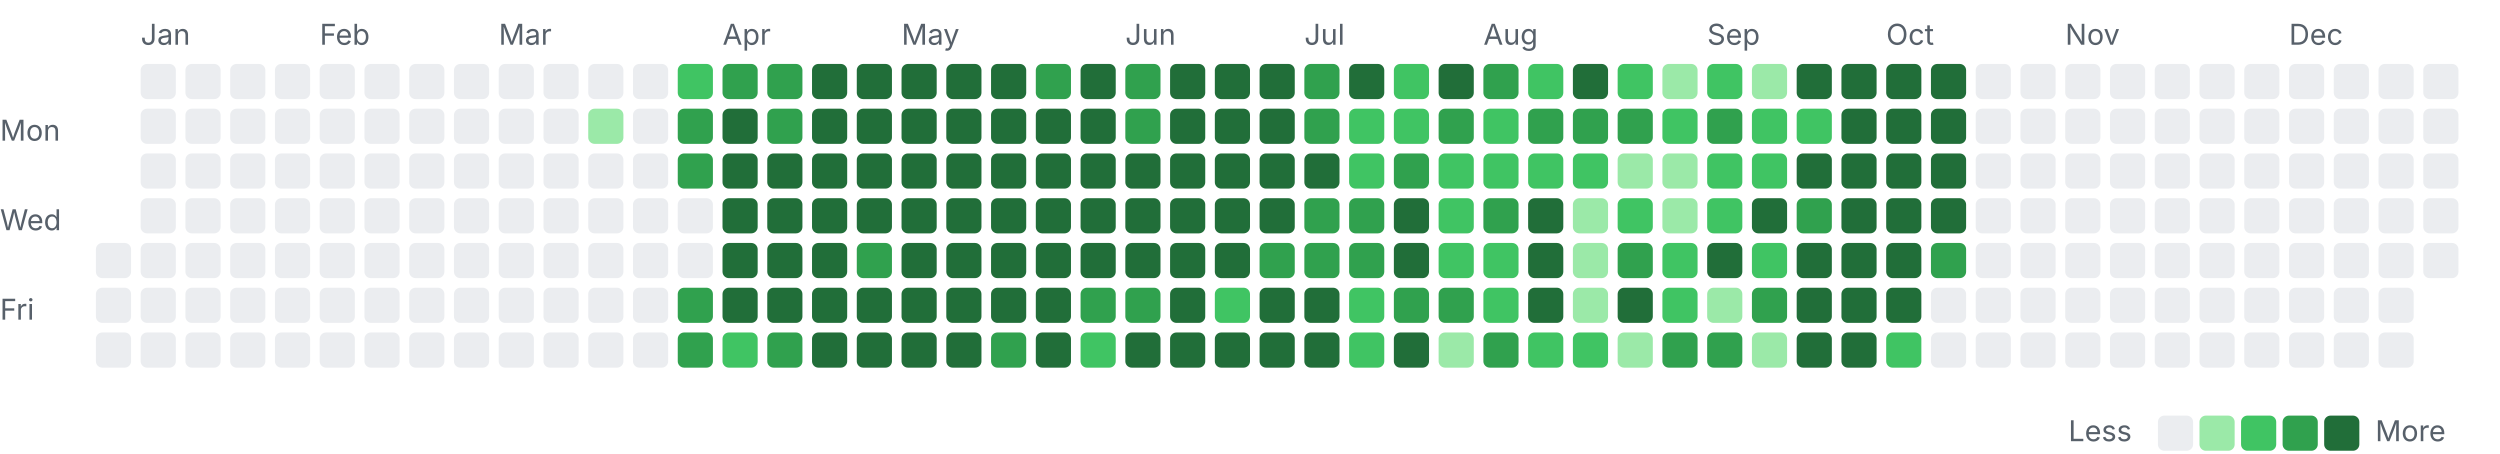
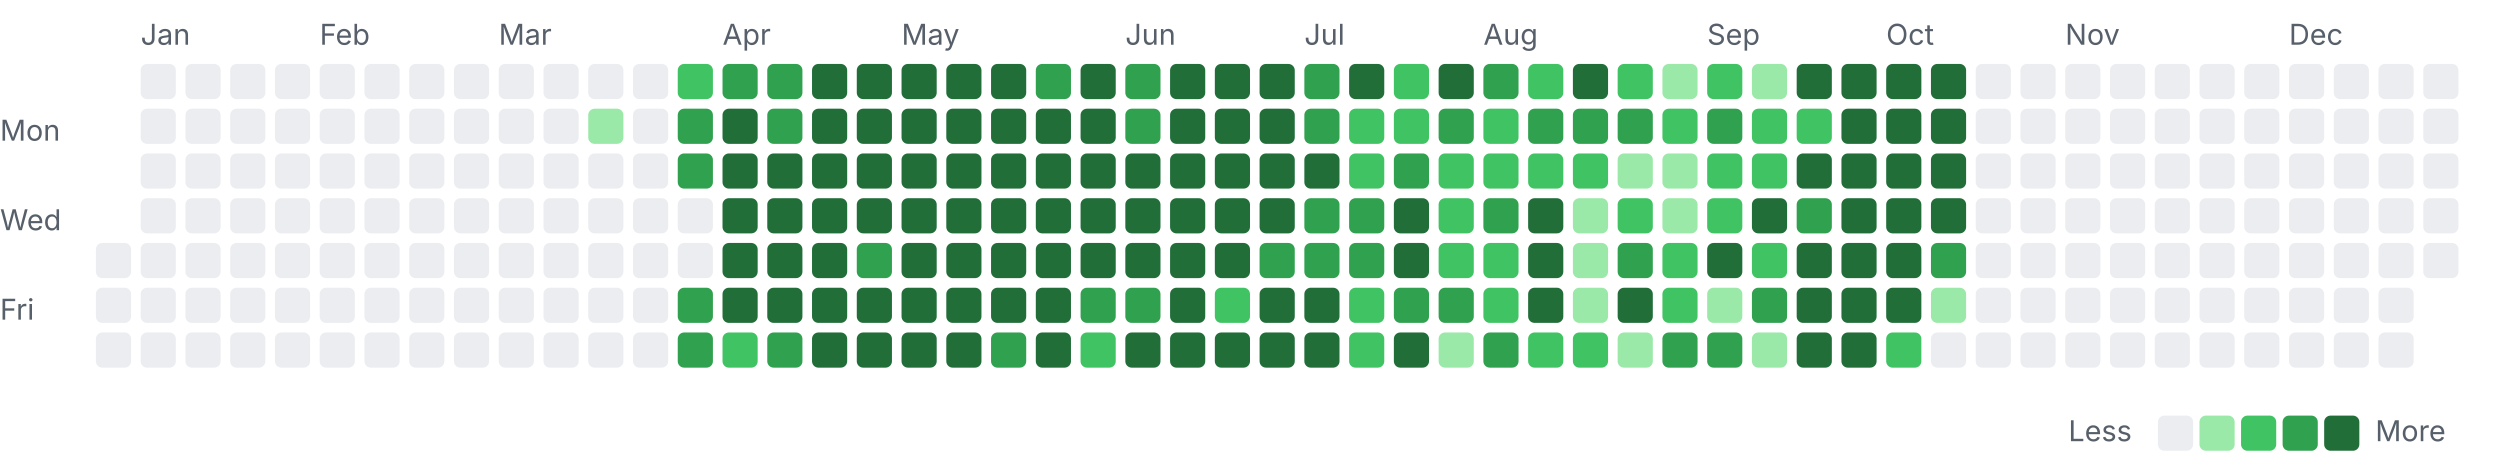
<svg xmlns="http://www.w3.org/2000/svg" width="782" height="142" viewBox="0 0 782 142">
  <style>.l0{fill:#ebedf0}.l1{fill:#9be9a8}.l2{fill:#40c463}.l3{fill:#30a14e}.l4{fill:#216e39} .lbl{fill:#57606a;font:9px -apple-system,Segoe UI,sans-serif}@media(prefers-color-scheme:dark){.l0{fill:#161b22}.l1{fill:#0e4429}.l2{fill:#006d32}.l3{fill:#26a641}.l4{fill:#39d353} .lbl{fill:#8b949e}}</style>
  <text class="lbl" x="44" y="14">Jan</text>
  <text class="lbl" x="100" y="14">Feb</text>
  <text class="lbl" x="156" y="14">Mar</text>
  <text class="lbl" x="226" y="14">Apr</text>
  <text class="lbl" x="282" y="14">May</text>
  <text class="lbl" x="352" y="14">Jun</text>
  <text class="lbl" x="408" y="14">Jul</text>
  <text class="lbl" x="464" y="14">Aug</text>
  <text class="lbl" x="534" y="14">Sep</text>
  <text class="lbl" x="590" y="14">Oct</text>
  <text class="lbl" x="646" y="14">Nov</text>
  <text class="lbl" x="716" y="14">Dec</text>
  <text class="lbl" x="0" y="44">Mon</text>
  <text class="lbl" x="0" y="72">Wed</text>
  <text class="lbl" x="0" y="100">Fri</text>
  <rect class="l0" x="30" y="76" width="11" height="11" rx="2" />
  <rect class="l0" x="30" y="90" width="11" height="11" rx="2" />
  <rect class="l0" x="30" y="104" width="11" height="11" rx="2" />
  <rect class="l0" x="44" y="20" width="11" height="11" rx="2" />
  <rect class="l0" x="44" y="34" width="11" height="11" rx="2" />
  <rect class="l0" x="44" y="48" width="11" height="11" rx="2" />
  <rect class="l0" x="44" y="62" width="11" height="11" rx="2" />
  <rect class="l0" x="44" y="76" width="11" height="11" rx="2" />
  <rect class="l0" x="44" y="90" width="11" height="11" rx="2" />
  <rect class="l0" x="44" y="104" width="11" height="11" rx="2" />
  <rect class="l0" x="58" y="20" width="11" height="11" rx="2" />
  <rect class="l0" x="58" y="34" width="11" height="11" rx="2" />
  <rect class="l0" x="58" y="48" width="11" height="11" rx="2" />
  <rect class="l0" x="58" y="62" width="11" height="11" rx="2" />
  <rect class="l0" x="58" y="76" width="11" height="11" rx="2" />
  <rect class="l0" x="58" y="90" width="11" height="11" rx="2" />
  <rect class="l0" x="58" y="104" width="11" height="11" rx="2" />
  <rect class="l0" x="72" y="20" width="11" height="11" rx="2" />
  <rect class="l0" x="72" y="34" width="11" height="11" rx="2" />
  <rect class="l0" x="72" y="48" width="11" height="11" rx="2" />
  <rect class="l0" x="72" y="62" width="11" height="11" rx="2" />
  <rect class="l0" x="72" y="76" width="11" height="11" rx="2" />
  <rect class="l0" x="72" y="90" width="11" height="11" rx="2" />
  <rect class="l0" x="72" y="104" width="11" height="11" rx="2" />
  <rect class="l0" x="86" y="20" width="11" height="11" rx="2" />
  <rect class="l0" x="86" y="34" width="11" height="11" rx="2" />
  <rect class="l0" x="86" y="48" width="11" height="11" rx="2" />
  <rect class="l0" x="86" y="62" width="11" height="11" rx="2" />
  <rect class="l0" x="86" y="76" width="11" height="11" rx="2" />
  <rect class="l0" x="86" y="90" width="11" height="11" rx="2" />
  <rect class="l0" x="86" y="104" width="11" height="11" rx="2" />
  <rect class="l0" x="100" y="20" width="11" height="11" rx="2" />
  <rect class="l0" x="100" y="34" width="11" height="11" rx="2" />
  <rect class="l0" x="100" y="48" width="11" height="11" rx="2" />
  <rect class="l0" x="100" y="62" width="11" height="11" rx="2" />
  <rect class="l0" x="100" y="76" width="11" height="11" rx="2" />
  <rect class="l0" x="100" y="90" width="11" height="11" rx="2" />
  <rect class="l0" x="100" y="104" width="11" height="11" rx="2" />
  <rect class="l0" x="114" y="20" width="11" height="11" rx="2" />
  <rect class="l0" x="114" y="34" width="11" height="11" rx="2" />
  <rect class="l0" x="114" y="48" width="11" height="11" rx="2" />
  <rect class="l0" x="114" y="62" width="11" height="11" rx="2" />
  <rect class="l0" x="114" y="76" width="11" height="11" rx="2" />
  <rect class="l0" x="114" y="90" width="11" height="11" rx="2" />
  <rect class="l0" x="114" y="104" width="11" height="11" rx="2" />
  <rect class="l0" x="128" y="20" width="11" height="11" rx="2" />
  <rect class="l0" x="128" y="34" width="11" height="11" rx="2" />
  <rect class="l0" x="128" y="48" width="11" height="11" rx="2" />
  <rect class="l0" x="128" y="62" width="11" height="11" rx="2" />
  <rect class="l0" x="128" y="76" width="11" height="11" rx="2" />
  <rect class="l0" x="128" y="90" width="11" height="11" rx="2" />
  <rect class="l0" x="128" y="104" width="11" height="11" rx="2" />
  <rect class="l0" x="142" y="20" width="11" height="11" rx="2" />
  <rect class="l0" x="142" y="34" width="11" height="11" rx="2" />
  <rect class="l0" x="142" y="48" width="11" height="11" rx="2" />
  <rect class="l0" x="142" y="62" width="11" height="11" rx="2" />
  <rect class="l0" x="142" y="76" width="11" height="11" rx="2" />
  <rect class="l0" x="142" y="90" width="11" height="11" rx="2" />
  <rect class="l0" x="142" y="104" width="11" height="11" rx="2" />
  <rect class="l0" x="156" y="20" width="11" height="11" rx="2" />
  <rect class="l0" x="156" y="34" width="11" height="11" rx="2" />
  <rect class="l0" x="156" y="48" width="11" height="11" rx="2" />
  <rect class="l0" x="156" y="62" width="11" height="11" rx="2" />
  <rect class="l0" x="156" y="76" width="11" height="11" rx="2" />
  <rect class="l0" x="156" y="90" width="11" height="11" rx="2" />
  <rect class="l0" x="156" y="104" width="11" height="11" rx="2" />
  <rect class="l0" x="170" y="20" width="11" height="11" rx="2" />
  <rect class="l0" x="170" y="34" width="11" height="11" rx="2" />
  <rect class="l0" x="170" y="48" width="11" height="11" rx="2" />
  <rect class="l0" x="170" y="62" width="11" height="11" rx="2" />
  <rect class="l0" x="170" y="76" width="11" height="11" rx="2" />
  <rect class="l0" x="170" y="90" width="11" height="11" rx="2" />
  <rect class="l0" x="170" y="104" width="11" height="11" rx="2" />
  <rect class="l0" x="184" y="20" width="11" height="11" rx="2" />
  <rect class="l1" x="184" y="34" width="11" height="11" rx="2" />
  <rect class="l0" x="184" y="48" width="11" height="11" rx="2" />
  <rect class="l0" x="184" y="62" width="11" height="11" rx="2" />
  <rect class="l0" x="184" y="76" width="11" height="11" rx="2" />
  <rect class="l0" x="184" y="90" width="11" height="11" rx="2" />
  <rect class="l0" x="184" y="104" width="11" height="11" rx="2" />
  <rect class="l0" x="198" y="20" width="11" height="11" rx="2" />
  <rect class="l0" x="198" y="34" width="11" height="11" rx="2" />
  <rect class="l0" x="198" y="48" width="11" height="11" rx="2" />
  <rect class="l0" x="198" y="62" width="11" height="11" rx="2" />
  <rect class="l0" x="198" y="76" width="11" height="11" rx="2" />
  <rect class="l0" x="198" y="90" width="11" height="11" rx="2" />
  <rect class="l0" x="198" y="104" width="11" height="11" rx="2" />
  <rect class="l2" x="212" y="20" width="11" height="11" rx="2" />
  <rect class="l3" x="212" y="34" width="11" height="11" rx="2" />
  <rect class="l3" x="212" y="48" width="11" height="11" rx="2" />
  <rect class="l0" x="212" y="62" width="11" height="11" rx="2" />
  <rect class="l0" x="212" y="76" width="11" height="11" rx="2" />
  <rect class="l3" x="212" y="90" width="11" height="11" rx="2" />
  <rect class="l3" x="212" y="104" width="11" height="11" rx="2" />
  <rect class="l3" x="226" y="20" width="11" height="11" rx="2" />
  <rect class="l4" x="226" y="34" width="11" height="11" rx="2" />
  <rect class="l4" x="226" y="48" width="11" height="11" rx="2" />
  <rect class="l4" x="226" y="62" width="11" height="11" rx="2" />
  <rect class="l4" x="226" y="76" width="11" height="11" rx="2" />
  <rect class="l4" x="226" y="90" width="11" height="11" rx="2" />
  <rect class="l2" x="226" y="104" width="11" height="11" rx="2" />
  <rect class="l3" x="240" y="20" width="11" height="11" rx="2" />
  <rect class="l3" x="240" y="34" width="11" height="11" rx="2" />
  <rect class="l4" x="240" y="48" width="11" height="11" rx="2" />
  <rect class="l4" x="240" y="62" width="11" height="11" rx="2" />
  <rect class="l4" x="240" y="76" width="11" height="11" rx="2" />
  <rect class="l4" x="240" y="90" width="11" height="11" rx="2" />
  <rect class="l3" x="240" y="104" width="11" height="11" rx="2" />
  <rect class="l4" x="254" y="20" width="11" height="11" rx="2" />
  <rect class="l4" x="254" y="34" width="11" height="11" rx="2" />
  <rect class="l4" x="254" y="48" width="11" height="11" rx="2" />
  <rect class="l4" x="254" y="62" width="11" height="11" rx="2" />
  <rect class="l4" x="254" y="76" width="11" height="11" rx="2" />
  <rect class="l4" x="254" y="90" width="11" height="11" rx="2" />
  <rect class="l4" x="254" y="104" width="11" height="11" rx="2" />
  <rect class="l4" x="268" y="20" width="11" height="11" rx="2" />
  <rect class="l4" x="268" y="34" width="11" height="11" rx="2" />
  <rect class="l4" x="268" y="48" width="11" height="11" rx="2" />
  <rect class="l4" x="268" y="62" width="11" height="11" rx="2" />
  <rect class="l3" x="268" y="76" width="11" height="11" rx="2" />
  <rect class="l4" x="268" y="90" width="11" height="11" rx="2" />
  <rect class="l4" x="268" y="104" width="11" height="11" rx="2" />
  <rect class="l4" x="282" y="20" width="11" height="11" rx="2" />
  <rect class="l4" x="282" y="34" width="11" height="11" rx="2" />
  <rect class="l4" x="282" y="48" width="11" height="11" rx="2" />
  <rect class="l4" x="282" y="62" width="11" height="11" rx="2" />
  <rect class="l4" x="282" y="76" width="11" height="11" rx="2" />
  <rect class="l4" x="282" y="90" width="11" height="11" rx="2" />
  <rect class="l4" x="282" y="104" width="11" height="11" rx="2" />
  <rect class="l4" x="296" y="20" width="11" height="11" rx="2" />
  <rect class="l4" x="296" y="34" width="11" height="11" rx="2" />
  <rect class="l4" x="296" y="48" width="11" height="11" rx="2" />
  <rect class="l4" x="296" y="62" width="11" height="11" rx="2" />
  <rect class="l4" x="296" y="76" width="11" height="11" rx="2" />
  <rect class="l4" x="296" y="90" width="11" height="11" rx="2" />
  <rect class="l4" x="296" y="104" width="11" height="11" rx="2" />
  <rect class="l4" x="310" y="20" width="11" height="11" rx="2" />
  <rect class="l4" x="310" y="34" width="11" height="11" rx="2" />
  <rect class="l4" x="310" y="48" width="11" height="11" rx="2" />
  <rect class="l4" x="310" y="62" width="11" height="11" rx="2" />
  <rect class="l4" x="310" y="76" width="11" height="11" rx="2" />
  <rect class="l4" x="310" y="90" width="11" height="11" rx="2" />
  <rect class="l3" x="310" y="104" width="11" height="11" rx="2" />
  <rect class="l3" x="324" y="20" width="11" height="11" rx="2" />
  <rect class="l4" x="324" y="34" width="11" height="11" rx="2" />
  <rect class="l4" x="324" y="48" width="11" height="11" rx="2" />
  <rect class="l4" x="324" y="62" width="11" height="11" rx="2" />
  <rect class="l4" x="324" y="76" width="11" height="11" rx="2" />
  <rect class="l4" x="324" y="90" width="11" height="11" rx="2" />
  <rect class="l4" x="324" y="104" width="11" height="11" rx="2" />
  <rect class="l4" x="338" y="20" width="11" height="11" rx="2" />
  <rect class="l4" x="338" y="34" width="11" height="11" rx="2" />
  <rect class="l4" x="338" y="48" width="11" height="11" rx="2" />
  <rect class="l4" x="338" y="62" width="11" height="11" rx="2" />
  <rect class="l4" x="338" y="76" width="11" height="11" rx="2" />
  <rect class="l3" x="338" y="90" width="11" height="11" rx="2" />
  <rect class="l2" x="338" y="104" width="11" height="11" rx="2" />
  <rect class="l3" x="352" y="20" width="11" height="11" rx="2" />
  <rect class="l3" x="352" y="34" width="11" height="11" rx="2" />
  <rect class="l4" x="352" y="48" width="11" height="11" rx="2" />
  <rect class="l4" x="352" y="62" width="11" height="11" rx="2" />
  <rect class="l4" x="352" y="76" width="11" height="11" rx="2" />
  <rect class="l3" x="352" y="90" width="11" height="11" rx="2" />
  <rect class="l4" x="352" y="104" width="11" height="11" rx="2" />
  <rect class="l4" x="366" y="20" width="11" height="11" rx="2" />
  <rect class="l4" x="366" y="34" width="11" height="11" rx="2" />
  <rect class="l4" x="366" y="48" width="11" height="11" rx="2" />
  <rect class="l4" x="366" y="62" width="11" height="11" rx="2" />
  <rect class="l4" x="366" y="76" width="11" height="11" rx="2" />
  <rect class="l4" x="366" y="90" width="11" height="11" rx="2" />
  <rect class="l4" x="366" y="104" width="11" height="11" rx="2" />
  <rect class="l4" x="380" y="20" width="11" height="11" rx="2" />
  <rect class="l4" x="380" y="34" width="11" height="11" rx="2" />
  <rect class="l4" x="380" y="48" width="11" height="11" rx="2" />
  <rect class="l4" x="380" y="62" width="11" height="11" rx="2" />
  <rect class="l4" x="380" y="76" width="11" height="11" rx="2" />
  <rect class="l2" x="380" y="90" width="11" height="11" rx="2" />
  <rect class="l4" x="380" y="104" width="11" height="11" rx="2" />
  <rect class="l4" x="394" y="20" width="11" height="11" rx="2" />
  <rect class="l4" x="394" y="34" width="11" height="11" rx="2" />
  <rect class="l4" x="394" y="48" width="11" height="11" rx="2" />
  <rect class="l4" x="394" y="62" width="11" height="11" rx="2" />
  <rect class="l3" x="394" y="76" width="11" height="11" rx="2" />
  <rect class="l4" x="394" y="90" width="11" height="11" rx="2" />
  <rect class="l4" x="394" y="104" width="11" height="11" rx="2" />
  <rect class="l3" x="408" y="20" width="11" height="11" rx="2" />
  <rect class="l3" x="408" y="34" width="11" height="11" rx="2" />
  <rect class="l4" x="408" y="48" width="11" height="11" rx="2" />
  <rect class="l3" x="408" y="62" width="11" height="11" rx="2" />
  <rect class="l3" x="408" y="76" width="11" height="11" rx="2" />
  <rect class="l4" x="408" y="90" width="11" height="11" rx="2" />
  <rect class="l4" x="408" y="104" width="11" height="11" rx="2" />
  <rect class="l4" x="422" y="20" width="11" height="11" rx="2" />
  <rect class="l2" x="422" y="34" width="11" height="11" rx="2" />
  <rect class="l2" x="422" y="48" width="11" height="11" rx="2" />
  <rect class="l3" x="422" y="62" width="11" height="11" rx="2" />
  <rect class="l3" x="422" y="76" width="11" height="11" rx="2" />
  <rect class="l2" x="422" y="90" width="11" height="11" rx="2" />
  <rect class="l2" x="422" y="104" width="11" height="11" rx="2" />
  <rect class="l2" x="436" y="20" width="11" height="11" rx="2" />
  <rect class="l2" x="436" y="34" width="11" height="11" rx="2" />
  <rect class="l3" x="436" y="48" width="11" height="11" rx="2" />
  <rect class="l4" x="436" y="62" width="11" height="11" rx="2" />
  <rect class="l4" x="436" y="76" width="11" height="11" rx="2" />
  <rect class="l3" x="436" y="90" width="11" height="11" rx="2" />
  <rect class="l4" x="436" y="104" width="11" height="11" rx="2" />
  <rect class="l4" x="450" y="20" width="11" height="11" rx="2" />
  <rect class="l3" x="450" y="34" width="11" height="11" rx="2" />
  <rect class="l2" x="450" y="48" width="11" height="11" rx="2" />
  <rect class="l2" x="450" y="62" width="11" height="11" rx="2" />
  <rect class="l2" x="450" y="76" width="11" height="11" rx="2" />
  <rect class="l3" x="450" y="90" width="11" height="11" rx="2" />
  <rect class="l1" x="450" y="104" width="11" height="11" rx="2" />
  <rect class="l3" x="464" y="20" width="11" height="11" rx="2" />
  <rect class="l2" x="464" y="34" width="11" height="11" rx="2" />
  <rect class="l2" x="464" y="48" width="11" height="11" rx="2" />
  <rect class="l3" x="464" y="62" width="11" height="11" rx="2" />
  <rect class="l2" x="464" y="76" width="11" height="11" rx="2" />
  <rect class="l2" x="464" y="90" width="11" height="11" rx="2" />
  <rect class="l3" x="464" y="104" width="11" height="11" rx="2" />
  <rect class="l2" x="478" y="20" width="11" height="11" rx="2" />
  <rect class="l3" x="478" y="34" width="11" height="11" rx="2" />
  <rect class="l2" x="478" y="48" width="11" height="11" rx="2" />
  <rect class="l4" x="478" y="62" width="11" height="11" rx="2" />
  <rect class="l4" x="478" y="76" width="11" height="11" rx="2" />
  <rect class="l4" x="478" y="90" width="11" height="11" rx="2" />
  <rect class="l2" x="478" y="104" width="11" height="11" rx="2" />
  <rect class="l4" x="492" y="20" width="11" height="11" rx="2" />
  <rect class="l3" x="492" y="34" width="11" height="11" rx="2" />
  <rect class="l2" x="492" y="48" width="11" height="11" rx="2" />
  <rect class="l1" x="492" y="62" width="11" height="11" rx="2" />
  <rect class="l1" x="492" y="76" width="11" height="11" rx="2" />
  <rect class="l1" x="492" y="90" width="11" height="11" rx="2" />
  <rect class="l2" x="492" y="104" width="11" height="11" rx="2" />
  <rect class="l2" x="506" y="20" width="11" height="11" rx="2" />
  <rect class="l3" x="506" y="34" width="11" height="11" rx="2" />
  <rect class="l1" x="506" y="48" width="11" height="11" rx="2" />
  <rect class="l2" x="506" y="62" width="11" height="11" rx="2" />
  <rect class="l3" x="506" y="76" width="11" height="11" rx="2" />
  <rect class="l4" x="506" y="90" width="11" height="11" rx="2" />
  <rect class="l1" x="506" y="104" width="11" height="11" rx="2" />
  <rect class="l1" x="520" y="20" width="11" height="11" rx="2" />
  <rect class="l2" x="520" y="34" width="11" height="11" rx="2" />
  <rect class="l1" x="520" y="48" width="11" height="11" rx="2" />
  <rect class="l1" x="520" y="62" width="11" height="11" rx="2" />
  <rect class="l2" x="520" y="76" width="11" height="11" rx="2" />
  <rect class="l2" x="520" y="90" width="11" height="11" rx="2" />
  <rect class="l3" x="520" y="104" width="11" height="11" rx="2" />
  <rect class="l2" x="534" y="20" width="11" height="11" rx="2" />
  <rect class="l3" x="534" y="34" width="11" height="11" rx="2" />
  <rect class="l2" x="534" y="48" width="11" height="11" rx="2" />
  <rect class="l2" x="534" y="62" width="11" height="11" rx="2" />
  <rect class="l4" x="534" y="76" width="11" height="11" rx="2" />
  <rect class="l1" x="534" y="90" width="11" height="11" rx="2" />
  <rect class="l3" x="534" y="104" width="11" height="11" rx="2" />
  <rect class="l1" x="548" y="20" width="11" height="11" rx="2" />
  <rect class="l2" x="548" y="34" width="11" height="11" rx="2" />
  <rect class="l2" x="548" y="48" width="11" height="11" rx="2" />
  <rect class="l4" x="548" y="62" width="11" height="11" rx="2" />
  <rect class="l2" x="548" y="76" width="11" height="11" rx="2" />
  <rect class="l3" x="548" y="90" width="11" height="11" rx="2" />
  <rect class="l1" x="548" y="104" width="11" height="11" rx="2" />
  <rect class="l4" x="562" y="20" width="11" height="11" rx="2" />
  <rect class="l2" x="562" y="34" width="11" height="11" rx="2" />
  <rect class="l4" x="562" y="48" width="11" height="11" rx="2" />
  <rect class="l3" x="562" y="62" width="11" height="11" rx="2" />
  <rect class="l4" x="562" y="76" width="11" height="11" rx="2" />
  <rect class="l4" x="562" y="90" width="11" height="11" rx="2" />
  <rect class="l4" x="562" y="104" width="11" height="11" rx="2" />
  <rect class="l4" x="576" y="20" width="11" height="11" rx="2" />
  <rect class="l4" x="576" y="34" width="11" height="11" rx="2" />
  <rect class="l4" x="576" y="48" width="11" height="11" rx="2" />
  <rect class="l4" x="576" y="62" width="11" height="11" rx="2" />
  <rect class="l4" x="576" y="76" width="11" height="11" rx="2" />
  <rect class="l4" x="576" y="90" width="11" height="11" rx="2" />
  <rect class="l4" x="576" y="104" width="11" height="11" rx="2" />
  <rect class="l4" x="590" y="20" width="11" height="11" rx="2" />
  <rect class="l4" x="590" y="34" width="11" height="11" rx="2" />
  <rect class="l4" x="590" y="48" width="11" height="11" rx="2" />
  <rect class="l4" x="590" y="62" width="11" height="11" rx="2" />
  <rect class="l4" x="590" y="76" width="11" height="11" rx="2" />
  <rect class="l4" x="590" y="90" width="11" height="11" rx="2" />
  <rect class="l2" x="590" y="104" width="11" height="11" rx="2" />
  <rect class="l4" x="604" y="20" width="11" height="11" rx="2" />
  <rect class="l4" x="604" y="34" width="11" height="11" rx="2" />
  <rect class="l4" x="604" y="48" width="11" height="11" rx="2" />
  <rect class="l4" x="604" y="62" width="11" height="11" rx="2" />
  <rect class="l3" x="604" y="76" width="11" height="11" rx="2" />
-   <rect class="l0" x="604" y="90" width="11" height="11" rx="2" />
+   <rect class="l1" x="604" y="90" width="11" height="11" rx="2" />
  <rect class="l0" x="604" y="104" width="11" height="11" rx="2" />
  <rect class="l0" x="618" y="20" width="11" height="11" rx="2" />
  <rect class="l0" x="618" y="34" width="11" height="11" rx="2" />
  <rect class="l0" x="618" y="48" width="11" height="11" rx="2" />
  <rect class="l0" x="618" y="62" width="11" height="11" rx="2" />
  <rect class="l0" x="618" y="76" width="11" height="11" rx="2" />
  <rect class="l0" x="618" y="90" width="11" height="11" rx="2" />
  <rect class="l0" x="618" y="104" width="11" height="11" rx="2" />
  <rect class="l0" x="632" y="20" width="11" height="11" rx="2" />
  <rect class="l0" x="632" y="34" width="11" height="11" rx="2" />
  <rect class="l0" x="632" y="48" width="11" height="11" rx="2" />
  <rect class="l0" x="632" y="62" width="11" height="11" rx="2" />
  <rect class="l0" x="632" y="76" width="11" height="11" rx="2" />
  <rect class="l0" x="632" y="90" width="11" height="11" rx="2" />
  <rect class="l0" x="632" y="104" width="11" height="11" rx="2" />
  <rect class="l0" x="646" y="20" width="11" height="11" rx="2" />
  <rect class="l0" x="646" y="34" width="11" height="11" rx="2" />
  <rect class="l0" x="646" y="48" width="11" height="11" rx="2" />
  <rect class="l0" x="646" y="62" width="11" height="11" rx="2" />
  <rect class="l0" x="646" y="76" width="11" height="11" rx="2" />
  <rect class="l0" x="646" y="90" width="11" height="11" rx="2" />
  <rect class="l0" x="646" y="104" width="11" height="11" rx="2" />
  <rect class="l0" x="660" y="20" width="11" height="11" rx="2" />
  <rect class="l0" x="660" y="34" width="11" height="11" rx="2" />
  <rect class="l0" x="660" y="48" width="11" height="11" rx="2" />
  <rect class="l0" x="660" y="62" width="11" height="11" rx="2" />
  <rect class="l0" x="660" y="76" width="11" height="11" rx="2" />
  <rect class="l0" x="660" y="90" width="11" height="11" rx="2" />
  <rect class="l0" x="660" y="104" width="11" height="11" rx="2" />
  <rect class="l0" x="674" y="20" width="11" height="11" rx="2" />
  <rect class="l0" x="674" y="34" width="11" height="11" rx="2" />
  <rect class="l0" x="674" y="48" width="11" height="11" rx="2" />
  <rect class="l0" x="674" y="62" width="11" height="11" rx="2" />
  <rect class="l0" x="674" y="76" width="11" height="11" rx="2" />
  <rect class="l0" x="674" y="90" width="11" height="11" rx="2" />
  <rect class="l0" x="674" y="104" width="11" height="11" rx="2" />
  <rect class="l0" x="688" y="20" width="11" height="11" rx="2" />
  <rect class="l0" x="688" y="34" width="11" height="11" rx="2" />
  <rect class="l0" x="688" y="48" width="11" height="11" rx="2" />
  <rect class="l0" x="688" y="62" width="11" height="11" rx="2" />
  <rect class="l0" x="688" y="76" width="11" height="11" rx="2" />
  <rect class="l0" x="688" y="90" width="11" height="11" rx="2" />
  <rect class="l0" x="688" y="104" width="11" height="11" rx="2" />
  <rect class="l0" x="702" y="20" width="11" height="11" rx="2" />
  <rect class="l0" x="702" y="34" width="11" height="11" rx="2" />
  <rect class="l0" x="702" y="48" width="11" height="11" rx="2" />
  <rect class="l0" x="702" y="62" width="11" height="11" rx="2" />
  <rect class="l0" x="702" y="76" width="11" height="11" rx="2" />
  <rect class="l0" x="702" y="90" width="11" height="11" rx="2" />
  <rect class="l0" x="702" y="104" width="11" height="11" rx="2" />
  <rect class="l0" x="716" y="20" width="11" height="11" rx="2" />
  <rect class="l0" x="716" y="34" width="11" height="11" rx="2" />
  <rect class="l0" x="716" y="48" width="11" height="11" rx="2" />
  <rect class="l0" x="716" y="62" width="11" height="11" rx="2" />
  <rect class="l0" x="716" y="76" width="11" height="11" rx="2" />
  <rect class="l0" x="716" y="90" width="11" height="11" rx="2" />
  <rect class="l0" x="716" y="104" width="11" height="11" rx="2" />
  <rect class="l0" x="730" y="20" width="11" height="11" rx="2" />
  <rect class="l0" x="730" y="34" width="11" height="11" rx="2" />
  <rect class="l0" x="730" y="48" width="11" height="11" rx="2" />
  <rect class="l0" x="730" y="62" width="11" height="11" rx="2" />
  <rect class="l0" x="730" y="76" width="11" height="11" rx="2" />
  <rect class="l0" x="730" y="90" width="11" height="11" rx="2" />
  <rect class="l0" x="730" y="104" width="11" height="11" rx="2" />
  <rect class="l0" x="744" y="20" width="11" height="11" rx="2" />
  <rect class="l0" x="744" y="34" width="11" height="11" rx="2" />
  <rect class="l0" x="744" y="48" width="11" height="11" rx="2" />
  <rect class="l0" x="744" y="62" width="11" height="11" rx="2" />
  <rect class="l0" x="744" y="76" width="11" height="11" rx="2" />
  <rect class="l0" x="744" y="90" width="11" height="11" rx="2" />
  <rect class="l0" x="744" y="104" width="11" height="11" rx="2" />
  <rect class="l0" x="758" y="20" width="11" height="11" rx="2" />
  <rect class="l0" x="758" y="34" width="11" height="11" rx="2" />
  <rect class="l0" x="758" y="48" width="11" height="11" rx="2" />
  <rect class="l0" x="758" y="62" width="11" height="11" rx="2" />
  <rect class="l0" x="758" y="76" width="11" height="11" rx="2" />
  <text class="lbl" x="647" y="138">Less</text>
  <rect class="l0" x="675" y="130" width="11" height="11" rx="2" />
  <rect class="l1" x="688" y="130" width="11" height="11" rx="2" />
  <rect class="l2" x="701" y="130" width="11" height="11" rx="2" />
  <rect class="l3" x="714" y="130" width="11" height="11" rx="2" />
  <rect class="l4" x="727" y="130" width="11" height="11" rx="2" />
  <text class="lbl" x="743" y="138">More</text>
</svg>
